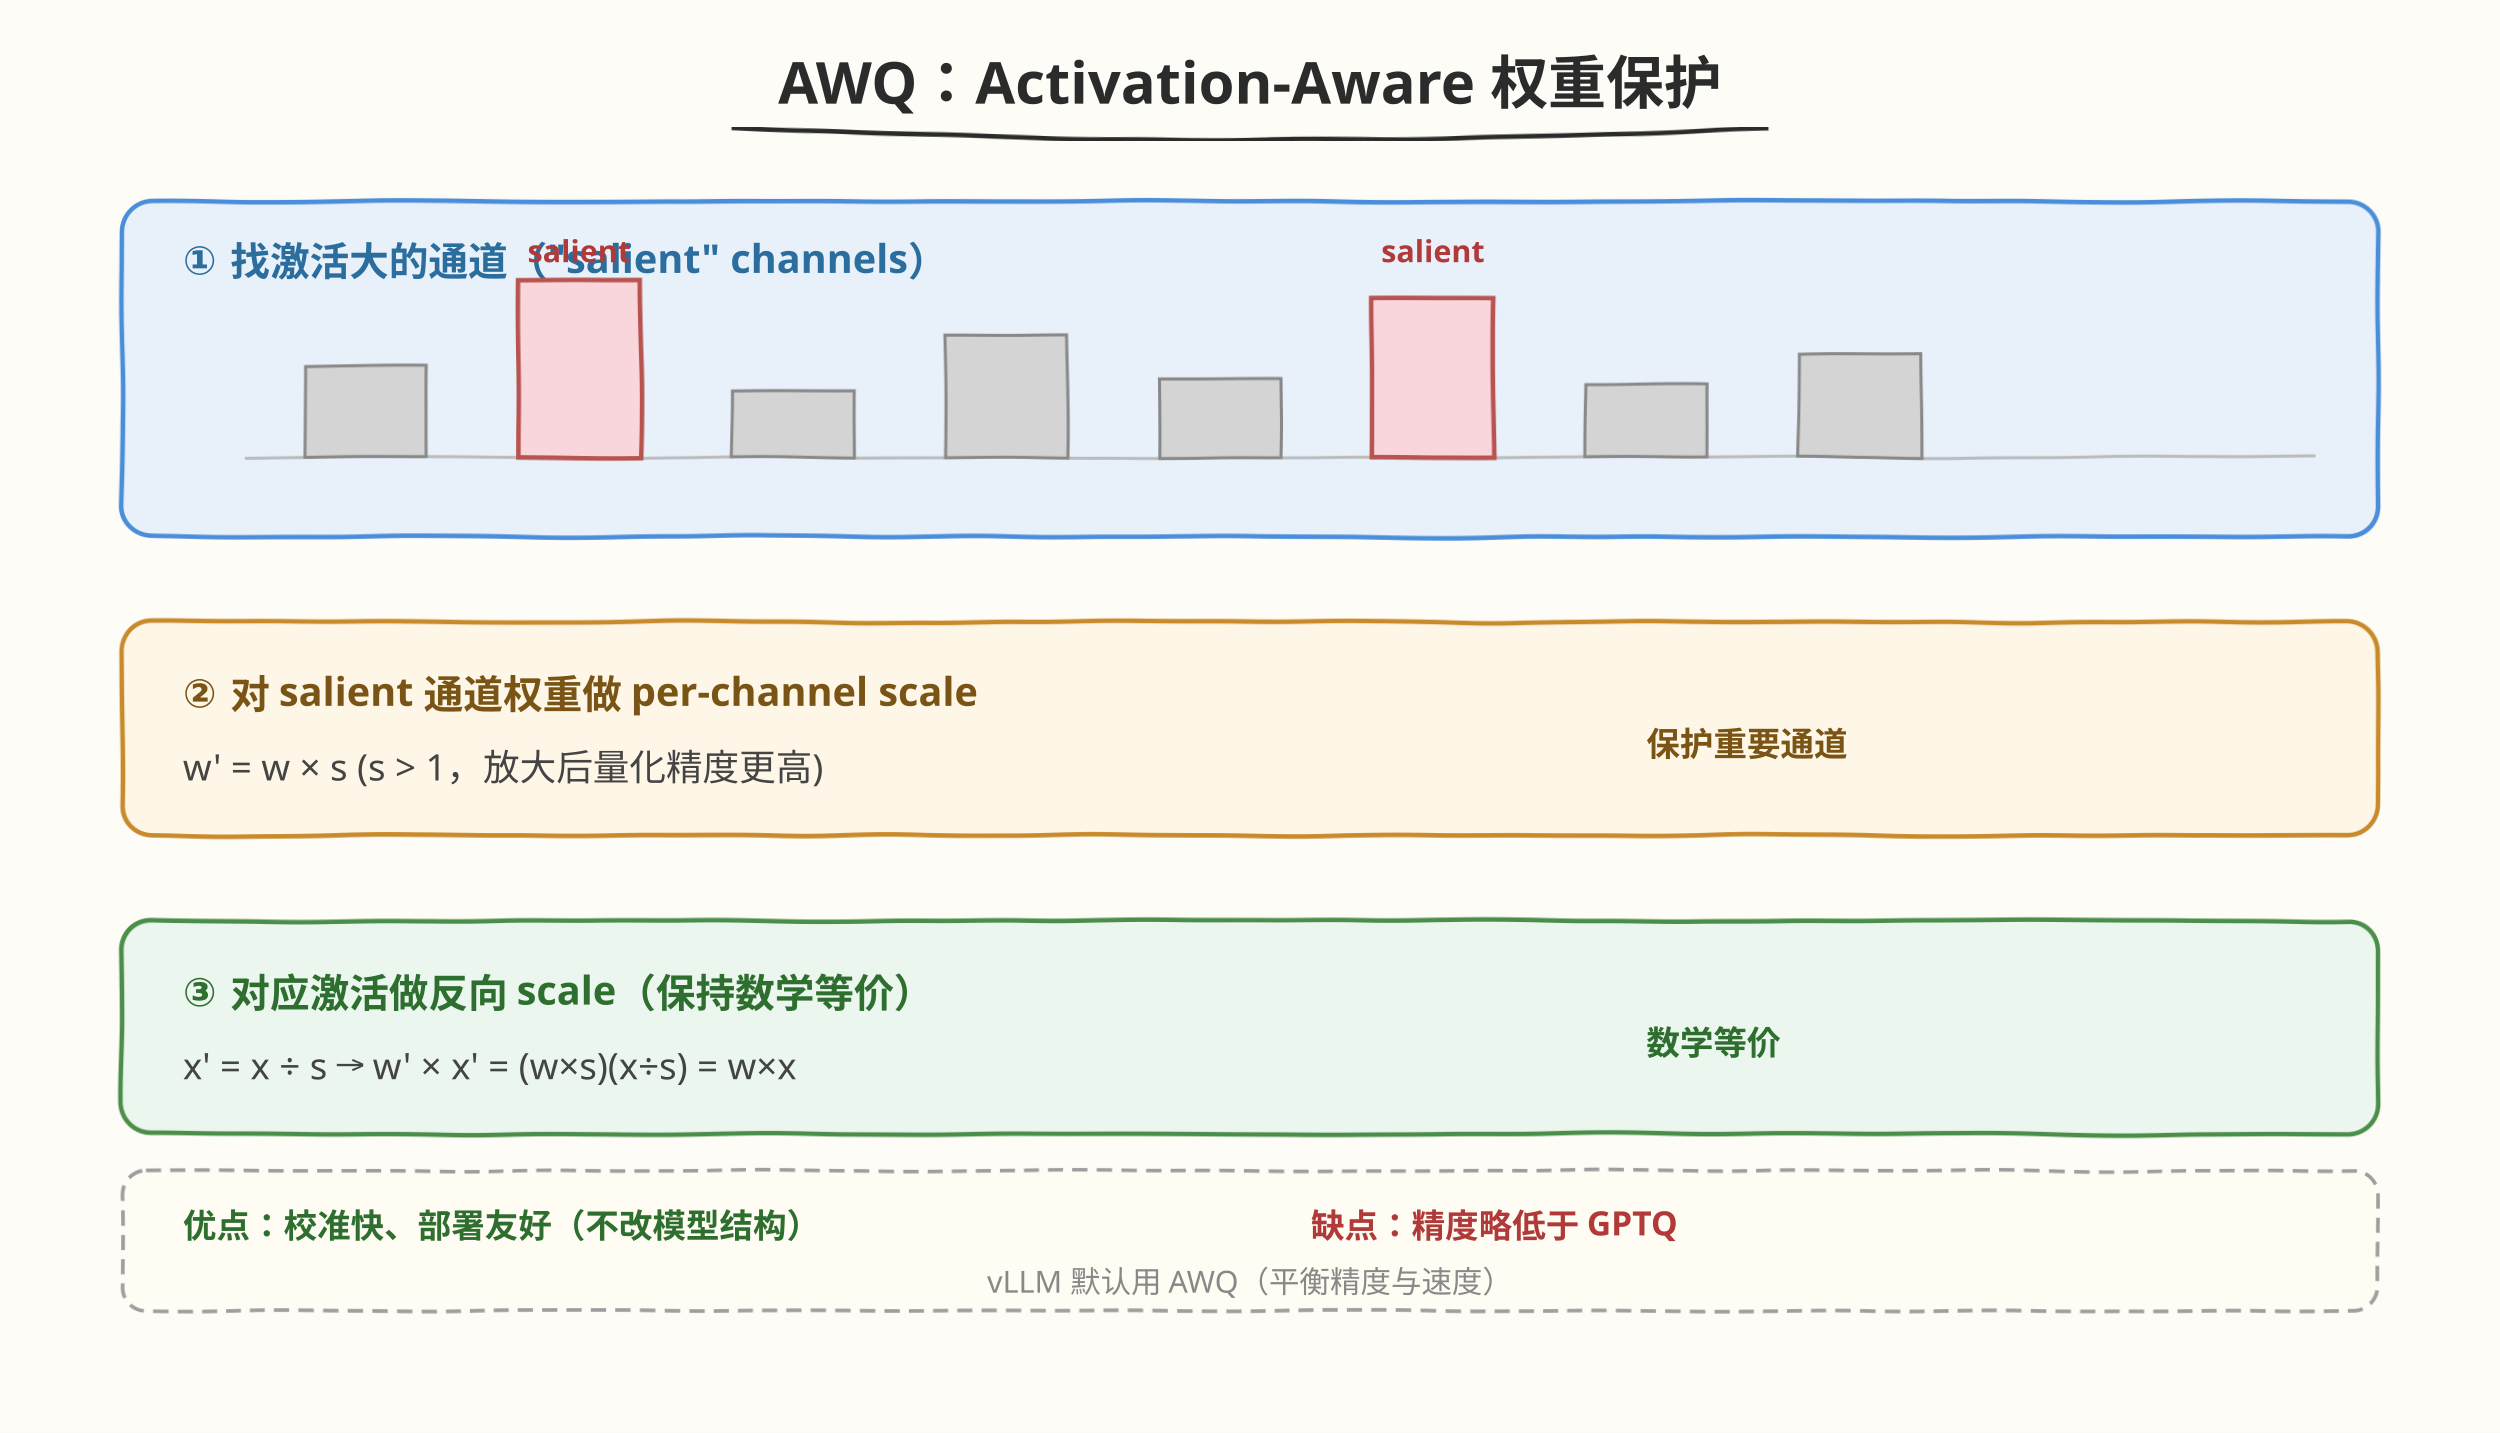
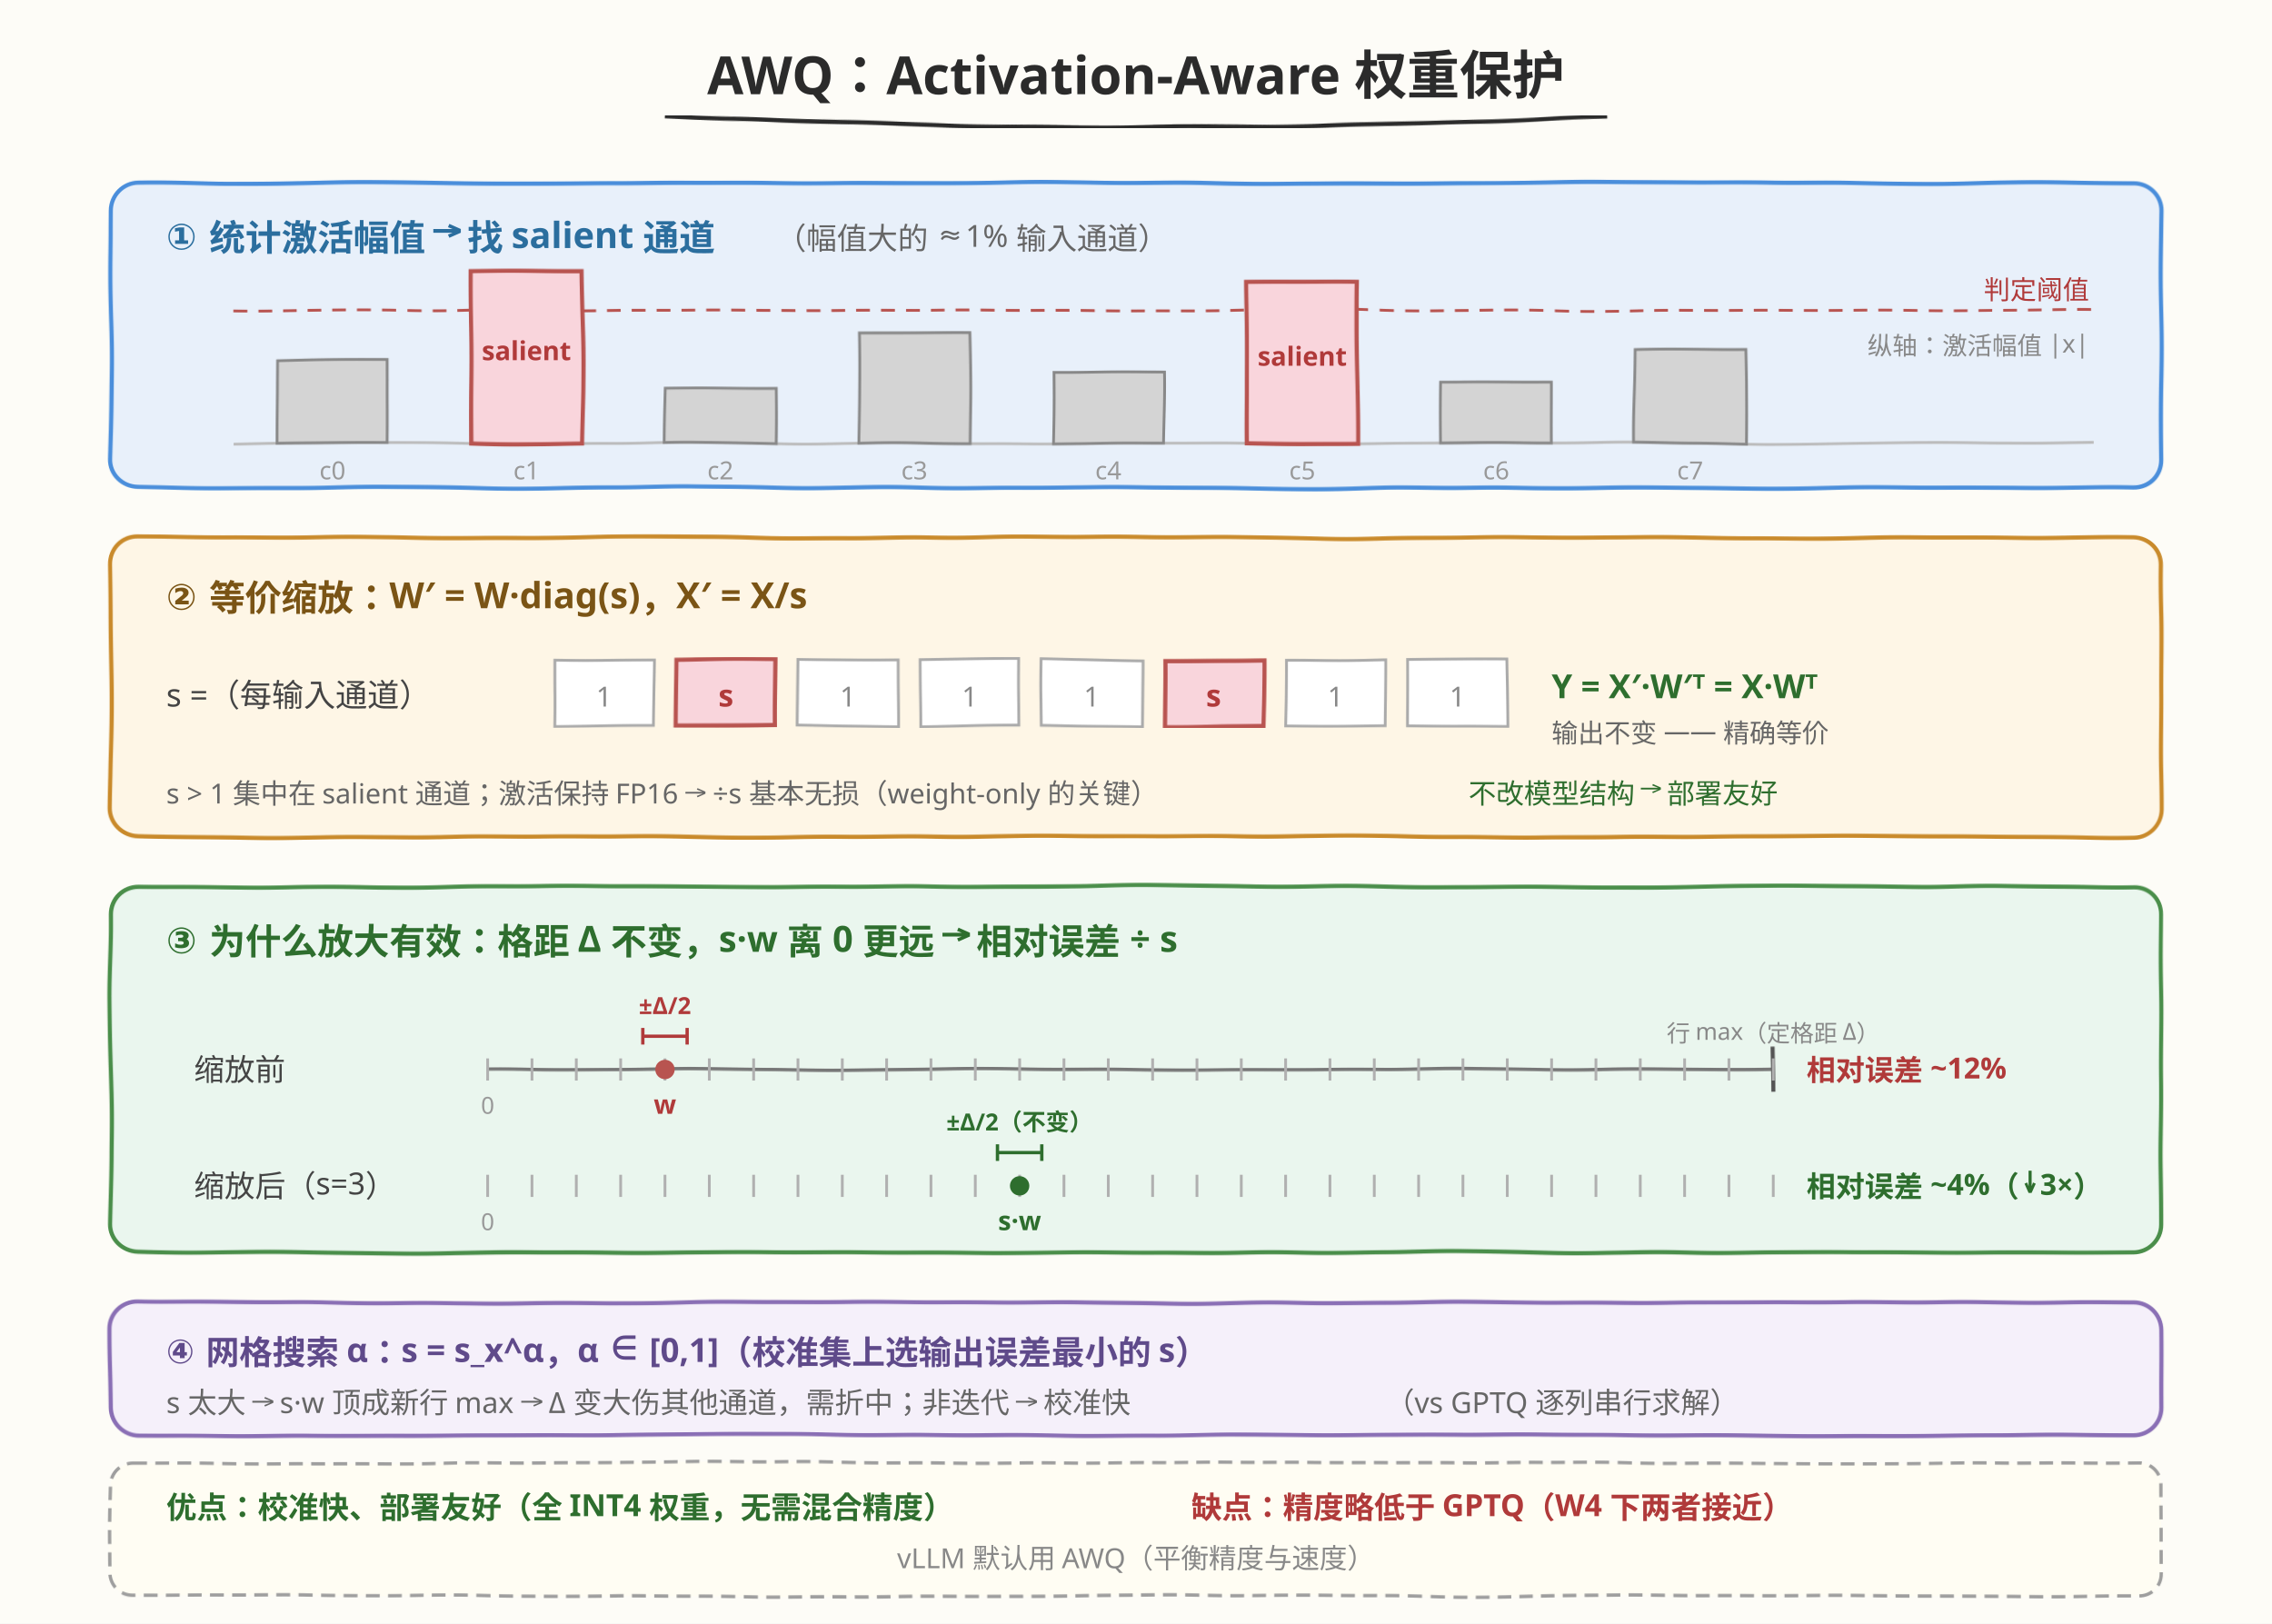
- <svg xmlns="http://www.w3.org/2000/svg" width="820" height="470" viewBox="0 0 820 470" font-family="'Comic Sans MS','Marker Felt','Segoe UI','Kaiti SC',楷体,cursive">
+ <svg xmlns="http://www.w3.org/2000/svg" width="820" height="586" viewBox="0 0 820 586" font-family="'Comic Sans MS','Marker Felt','Segoe UI','Kaiti SC',楷体,cursive">
  <defs>
    <filter id="sk" x="-3%" y="-3%" width="106%" height="106%">
      <feTurbulence type="fractalNoise" baseFrequency="0.018" numOctaves="2" seed="21" result="n" />
      <feDisplacementMap in="SourceGraphic" in2="n" scale="1.8" />
    </filter>
    <marker id="ar2" markerWidth="8" markerHeight="8" refX="6" refY="4" orient="auto">
      <path d="M0,0 L8,4 L0,8 z" fill="#3a3a3a" />
    </marker>
  </defs>
-   <rect width="820" height="470" fill="#fdfcf7" />
+   <rect width="820" height="586" fill="#fdfcf7" />
  <text x="410" y="34" text-anchor="middle" font-size="19" font-weight="bold" fill="#2b2b2b">AWQ：Activation-Aware 权重保护</text>
  <path d="M 240 42 Q 410 50 580 42" stroke="#2b2b2b" stroke-width="1.5" fill="none" filter="url(#sk)" />
  <g filter="url(#sk)">
    <rect x="40" y="66" width="740" height="110" rx="10" fill="#e8f0fa" stroke="#4a8edb" stroke-width="1.5" />
  </g>
-   <text x="60" y="90" font-size="13" font-weight="bold" fill="#2b6e9e">① 找激活大的通道（"salient" channels）</text>
+   <text x="60" y="90" font-size="13" font-weight="bold" fill="#2b6e9e">① 统计激活幅值 → 找 salient 通道</text>
+   <text x="280" y="90" font-size="11" fill="#666">（幅值大的 ≈1% 输入通道）</text>
  <g filter="url(#sk)">
-     <line x1="80" y1="150" x2="760" y2="150" stroke="#bbb" stroke-width="1" />
-     <rect x="100" y="120" width="40" height="30" fill="#d4d4d4" stroke="#888" />
-     <rect x="170" y="92" width="40" height="58" fill="#f9d5dc" stroke="#b85450" stroke-width="1.5" />
-     <rect x="240" y="128" width="40" height="22" fill="#d4d4d4" stroke="#888" />
-     <rect x="310" y="110" width="40" height="40" fill="#d4d4d4" stroke="#888" />
-     <rect x="380" y="124" width="40" height="26" fill="#d4d4d4" stroke="#888" />
-     <rect x="450" y="98" width="40" height="52" fill="#f9d5dc" stroke="#b85450" stroke-width="1.5" />
-     <rect x="520" y="126" width="40" height="24" fill="#d4d4d4" stroke="#888" />
-     <rect x="590" y="116" width="40" height="34" fill="#d4d4d4" stroke="#888" />
+     <line x1="84" y1="112" x2="756" y2="112" stroke="#b85450" stroke-width="1" stroke-dasharray="5 4" />
+     <line x1="84" y1="160" x2="756" y2="160" stroke="#bbb" stroke-width="1" />
+     <rect x="100" y="130" width="40" height="30" fill="#d4d4d4" stroke="#888" />
+     <rect x="170" y="98" width="40" height="62" fill="#f9d5dc" stroke="#b85450" stroke-width="1.5" />
+     <rect x="240" y="140" width="40" height="20" fill="#d4d4d4" stroke="#888" />
+     <rect x="310" y="120" width="40" height="40" fill="#d4d4d4" stroke="#888" />
+     <rect x="380" y="134" width="40" height="26" fill="#d4d4d4" stroke="#888" />
+     <rect x="450" y="102" width="40" height="58" fill="#f9d5dc" stroke="#b85450" stroke-width="1.5" />
+     <rect x="520" y="138" width="40" height="22" fill="#d4d4d4" stroke="#888" />
+     <rect x="590" y="126" width="40" height="34" fill="#d4d4d4" stroke="#888" />
  </g>
-   <text x="190" y="86" text-anchor="middle" font-size="10" fill="#b03a3a" font-weight="bold">salient</text>
-   <text x="470" y="86" text-anchor="middle" font-size="10" fill="#b03a3a" font-weight="bold">salient</text>
-   <path d="M 410 176 L 410 200" stroke="#3a3a3a" stroke-width="1.6" fill="none" marker-end="url(#ar2)" filter="url(#sk)" />
+   <text x="754" y="108" text-anchor="end" font-size="9.5" fill="#b03a3a">判定阈值</text>
+   <text x="754" y="128" text-anchor="end" font-size="9" fill="#888">纵轴：激活幅值 |x|</text>
+   <text x="190" y="130" text-anchor="middle" font-size="9.5" font-weight="bold" fill="#b03a3a">salient</text>
+   <text x="470" y="132" text-anchor="middle" font-size="9.5" font-weight="bold" fill="#b03a3a">salient</text>
+   <g font-size="9" fill="#999" text-anchor="middle">
+     <text x="120" y="173">c0</text>
+     <text x="190" y="173">c1</text>
+     <text x="260" y="173">c2</text>
+     <text x="330" y="173">c3</text>
+     <text x="400" y="173">c4</text>
+     <text x="470" y="173">c5</text>
+     <text x="540" y="173">c6</text>
+     <text x="610" y="173">c7</text>
+   </g>
+   <path d="M 410 178 L 410 192" stroke="#3a3a3a" stroke-width="1.6" fill="none" marker-end="url(#ar2)" filter="url(#sk)" />
  <g filter="url(#sk)">
-     <rect x="40" y="204" width="740" height="70" rx="10" fill="#fef6e6" stroke="#c98a2b" stroke-width="1.5" />
+     <rect x="40" y="194" width="740" height="108" rx="10" fill="#fef6e6" stroke="#c98a2b" stroke-width="1.5" />
  </g>
-   <text x="60" y="232" font-size="13" font-weight="bold" fill="#7a5415">② 对 salient 通道权重做 per-channel scale</text>
-   <text x="60" y="256" font-size="12" fill="#444">w' = w × s  (s &gt; 1，放大后量化精度更高)</text>
-   <text x="540" y="248" font-size="11" fill="#7a5415" font-weight="bold">保护重要通道</text>
-   <path d="M 410 274 L 410 298" stroke="#3a3a3a" stroke-width="1.6" fill="none" marker-end="url(#ar2)" filter="url(#sk)" />
+   <text x="60" y="220" font-size="13" font-weight="bold" fill="#7a5415">② 等价缩放：W′ = W·diag(s)，X′ = X/s</text>
+   <text x="60" y="255" font-size="11.5" fill="#444">s =（每输入通道）</text>
  <g filter="url(#sk)">
-     <rect x="40" y="302" width="740" height="70" rx="10" fill="#eaf6ee" stroke="#4a8e4a" stroke-width="1.5" />
+     <rect x="200" y="238" width="36" height="24" fill="#ffffff" stroke="#aaa" />
+     <rect x="244" y="238" width="36" height="24" fill="#f9d5dc" stroke="#b85450" stroke-width="1.5" />
+     <rect x="288" y="238" width="36" height="24" fill="#ffffff" stroke="#aaa" />
+     <rect x="332" y="238" width="36" height="24" fill="#ffffff" stroke="#aaa" />
+     <rect x="376" y="238" width="36" height="24" fill="#ffffff" stroke="#aaa" />
+     <rect x="420" y="238" width="36" height="24" fill="#f9d5dc" stroke="#b85450" stroke-width="1.5" />
+     <rect x="464" y="238" width="36" height="24" fill="#ffffff" stroke="#aaa" />
+     <rect x="508" y="238" width="36" height="24" fill="#ffffff" stroke="#aaa" />
  </g>
-   <text x="60" y="330" font-size="13" font-weight="bold" fill="#2e6e2e">③ 对应激活做反向 scale（保持数学等价）</text>
-   <text x="60" y="354" font-size="12" fill="#444">x' = x ÷ s  →  w' × x' = (w×s)(x÷s) = w×x</text>
-   <text x="540" y="346" font-size="11" fill="#2e6e2e" font-weight="bold">数学等价</text>
+   <g text-anchor="middle" font-size="10" fill="#888">
+     <text x="218" y="255">1</text>
+     <text x="306" y="255">1</text>
+     <text x="350" y="255">1</text>
+     <text x="394" y="255">1</text>
+     <text x="482" y="255">1</text>
+     <text x="526" y="255">1</text>
+   </g>
+   <text x="262" y="255" text-anchor="middle" font-size="11" font-weight="bold" fill="#b03a3a">s</text>
+   <text x="438" y="255" text-anchor="middle" font-size="11" font-weight="bold" fill="#b03a3a">s</text>
+   <text x="560" y="252" font-size="12" font-weight="bold" fill="#2e6e2e">Y = X′·W′ᵀ = X·Wᵀ</text>
+   <text x="560" y="268" font-size="9.5" fill="#666">输出不变 —— 精确等价</text>
+   <text x="60" y="290" font-size="10" fill="#666">s &gt; 1 集中在 salient 通道；激活保持 FP16 → ÷s 基本无损（weight-only 的关键）</text>
+   <text x="530" y="290" font-size="10" fill="#2e6e2e">不改模型结构 → 部署友好</text>
+   <path d="M 410 304 L 410 318" stroke="#3a3a3a" stroke-width="1.6" fill="none" marker-end="url(#ar2)" filter="url(#sk)" />
  <g filter="url(#sk)">
-     <rect x="40" y="384" width="740" height="46" rx="8" fill="#fffdf3" stroke="#9e9e9e" stroke-width="1.2" stroke-dasharray="5 3" />
+     <rect x="40" y="320" width="740" height="132" rx="10" fill="#eaf6ee" stroke="#4a8e4a" stroke-width="1.5" />
  </g>
-   <text x="60" y="406" font-size="11" fill="#2e6e2e" font-weight="bold">优点：校准快、部署友好（不改模型结构）</text>
-   <text x="430" y="406" font-size="11" fill="#b03a3a" font-weight="bold">缺点：精度略低于 GPTQ</text>
-   <text x="410" y="424" text-anchor="middle" font-size="10" fill="#888">vLLM 默认用 AWQ（平衡精度与速度）</text>
+   <text x="60" y="344" font-size="13" font-weight="bold" fill="#2e6e2e">③ 为什么放大有效：格距 Δ 不变，s·w 离 0 更远 → 相对误差 ÷ s</text>
+   <text x="70" y="390" font-size="11" fill="#444">缩放前</text>
+   <g filter="url(#sk)">
+     <line x1="176" y1="386" x2="640" y2="386" stroke="#777" stroke-width="1.2" />
+     <line x1="640" y1="378" x2="640" y2="394" stroke="#555" stroke-width="1.5" />
+   </g>
+   <path d="M176,382v8M192,382v8M208,382v8M224,382v8M240,382v8M256,382v8M272,382v8M288,382v8M304,382v8M320,382v8M336,382v8M352,382v8M368,382v8M384,382v8M400,382v8M416,382v8M432,382v8M448,382v8M464,382v8M480,382v8M496,382v8M512,382v8M528,382v8M544,382v8M560,382v8M576,382v8M592,382v8M608,382v8M624,382v8M640,382v8" stroke="#b0b0b0" stroke-width="1" fill="none" />
+   <text x="640" y="376" text-anchor="middle" font-size="8.5" fill="#888">行 max（定格距 Δ）</text>
+   <path d="M232,371 v6 M248,371 v6 M232,374 h16" stroke="#b03a3a" stroke-width="1.2" fill="none" />
+   <text x="240" y="366" text-anchor="middle" font-size="8.5" font-weight="bold" fill="#b03a3a">±Δ/2</text>
+   <circle cx="240" cy="386" r="3.5" fill="#b85450" />
+   <text x="176" y="402" text-anchor="middle" font-size="8.5" fill="#999">0</text>
+   <text x="240" y="402" text-anchor="middle" font-size="9.5" font-weight="bold" fill="#b03a3a">w</text>
+   <text x="652" y="390" font-size="10.5" font-weight="bold" fill="#b03a3a">相对误差 ~12%</text>
+   <text x="70" y="432" font-size="11" fill="#444">缩放后（s=3）</text>
+   <g filter="url(#sk)">
+     <line x1="176" y1="428" x2="640" y2="428" stroke="#777" stroke-width="1.2" />
+   </g>
+   <path d="M176,424v8M192,424v8M208,424v8M224,424v8M240,424v8M256,424v8M272,424v8M288,424v8M304,424v8M320,424v8M336,424v8M352,424v8M368,424v8M384,424v8M400,424v8M416,424v8M432,424v8M448,424v8M464,424v8M480,424v8M496,424v8M512,424v8M528,424v8M544,424v8M560,424v8M576,424v8M592,424v8M608,424v8M624,424v8M640,424v8" stroke="#b0b0b0" stroke-width="1" fill="none" />
+   <path d="M360,413 v6 M376,413 v6 M360,416 h16" stroke="#2e6e2e" stroke-width="1.2" fill="none" />
+   <text x="368" y="408" text-anchor="middle" font-size="8.5" font-weight="bold" fill="#2e6e2e">±Δ/2（不变）</text>
+   <circle cx="368" cy="428" r="3.5" fill="#2e6e2e" />
+   <text x="176" y="444" text-anchor="middle" font-size="8.5" fill="#999">0</text>
+   <text x="368" y="444" text-anchor="middle" font-size="9.5" font-weight="bold" fill="#2e6e2e">s·w</text>
+   <text x="652" y="432" font-size="10.5" font-weight="bold" fill="#2e6e2e">相对误差 ~4%（↓3×）</text>
+   <path d="M 410 454 L 410 468" stroke="#3a3a3a" stroke-width="1.6" fill="none" marker-end="url(#ar2)" filter="url(#sk)" />
+   <g filter="url(#sk)">
+     <rect x="40" y="470" width="740" height="48" rx="10" fill="#f5f0fa" stroke="#8a6fb5" stroke-width="1.5" />
+   </g>
+   <text x="60" y="492" font-size="12" font-weight="bold" fill="#5f4a8a">④ 网格搜索 α：s = s_x^α，α ∈ [0,1]（校准集上选输出误差最小的 s）</text>
+   <text x="60" y="510" font-size="10.5" fill="#666">s 太大 → s·w 顶成新行 max → Δ 变大伤其他通道，需折中；非迭代 → 校准快</text>
+   <text x="500" y="510" font-size="10.5" fill="#666">（vs GPTQ 逐列串行求解）</text>
+   <g filter="url(#sk)">
+     <rect x="40" y="528" width="740" height="48" rx="8" fill="#fffdf3" stroke="#9e9e9e" stroke-width="1.2" stroke-dasharray="5 3" />
+   </g>
+   <text x="60" y="548" font-size="11" font-weight="bold" fill="#2e6e2e">优点：校准快、部署友好（全 INT4 权重，无需混合精度）</text>
+   <text x="430" y="548" font-size="11" font-weight="bold" fill="#b03a3a">缺点：精度略低于 GPTQ（W4 下两者接近）</text>
+   <text x="410" y="566" text-anchor="middle" font-size="10" fill="#888">vLLM 默认用 AWQ（平衡精度与速度）</text>
</svg>
